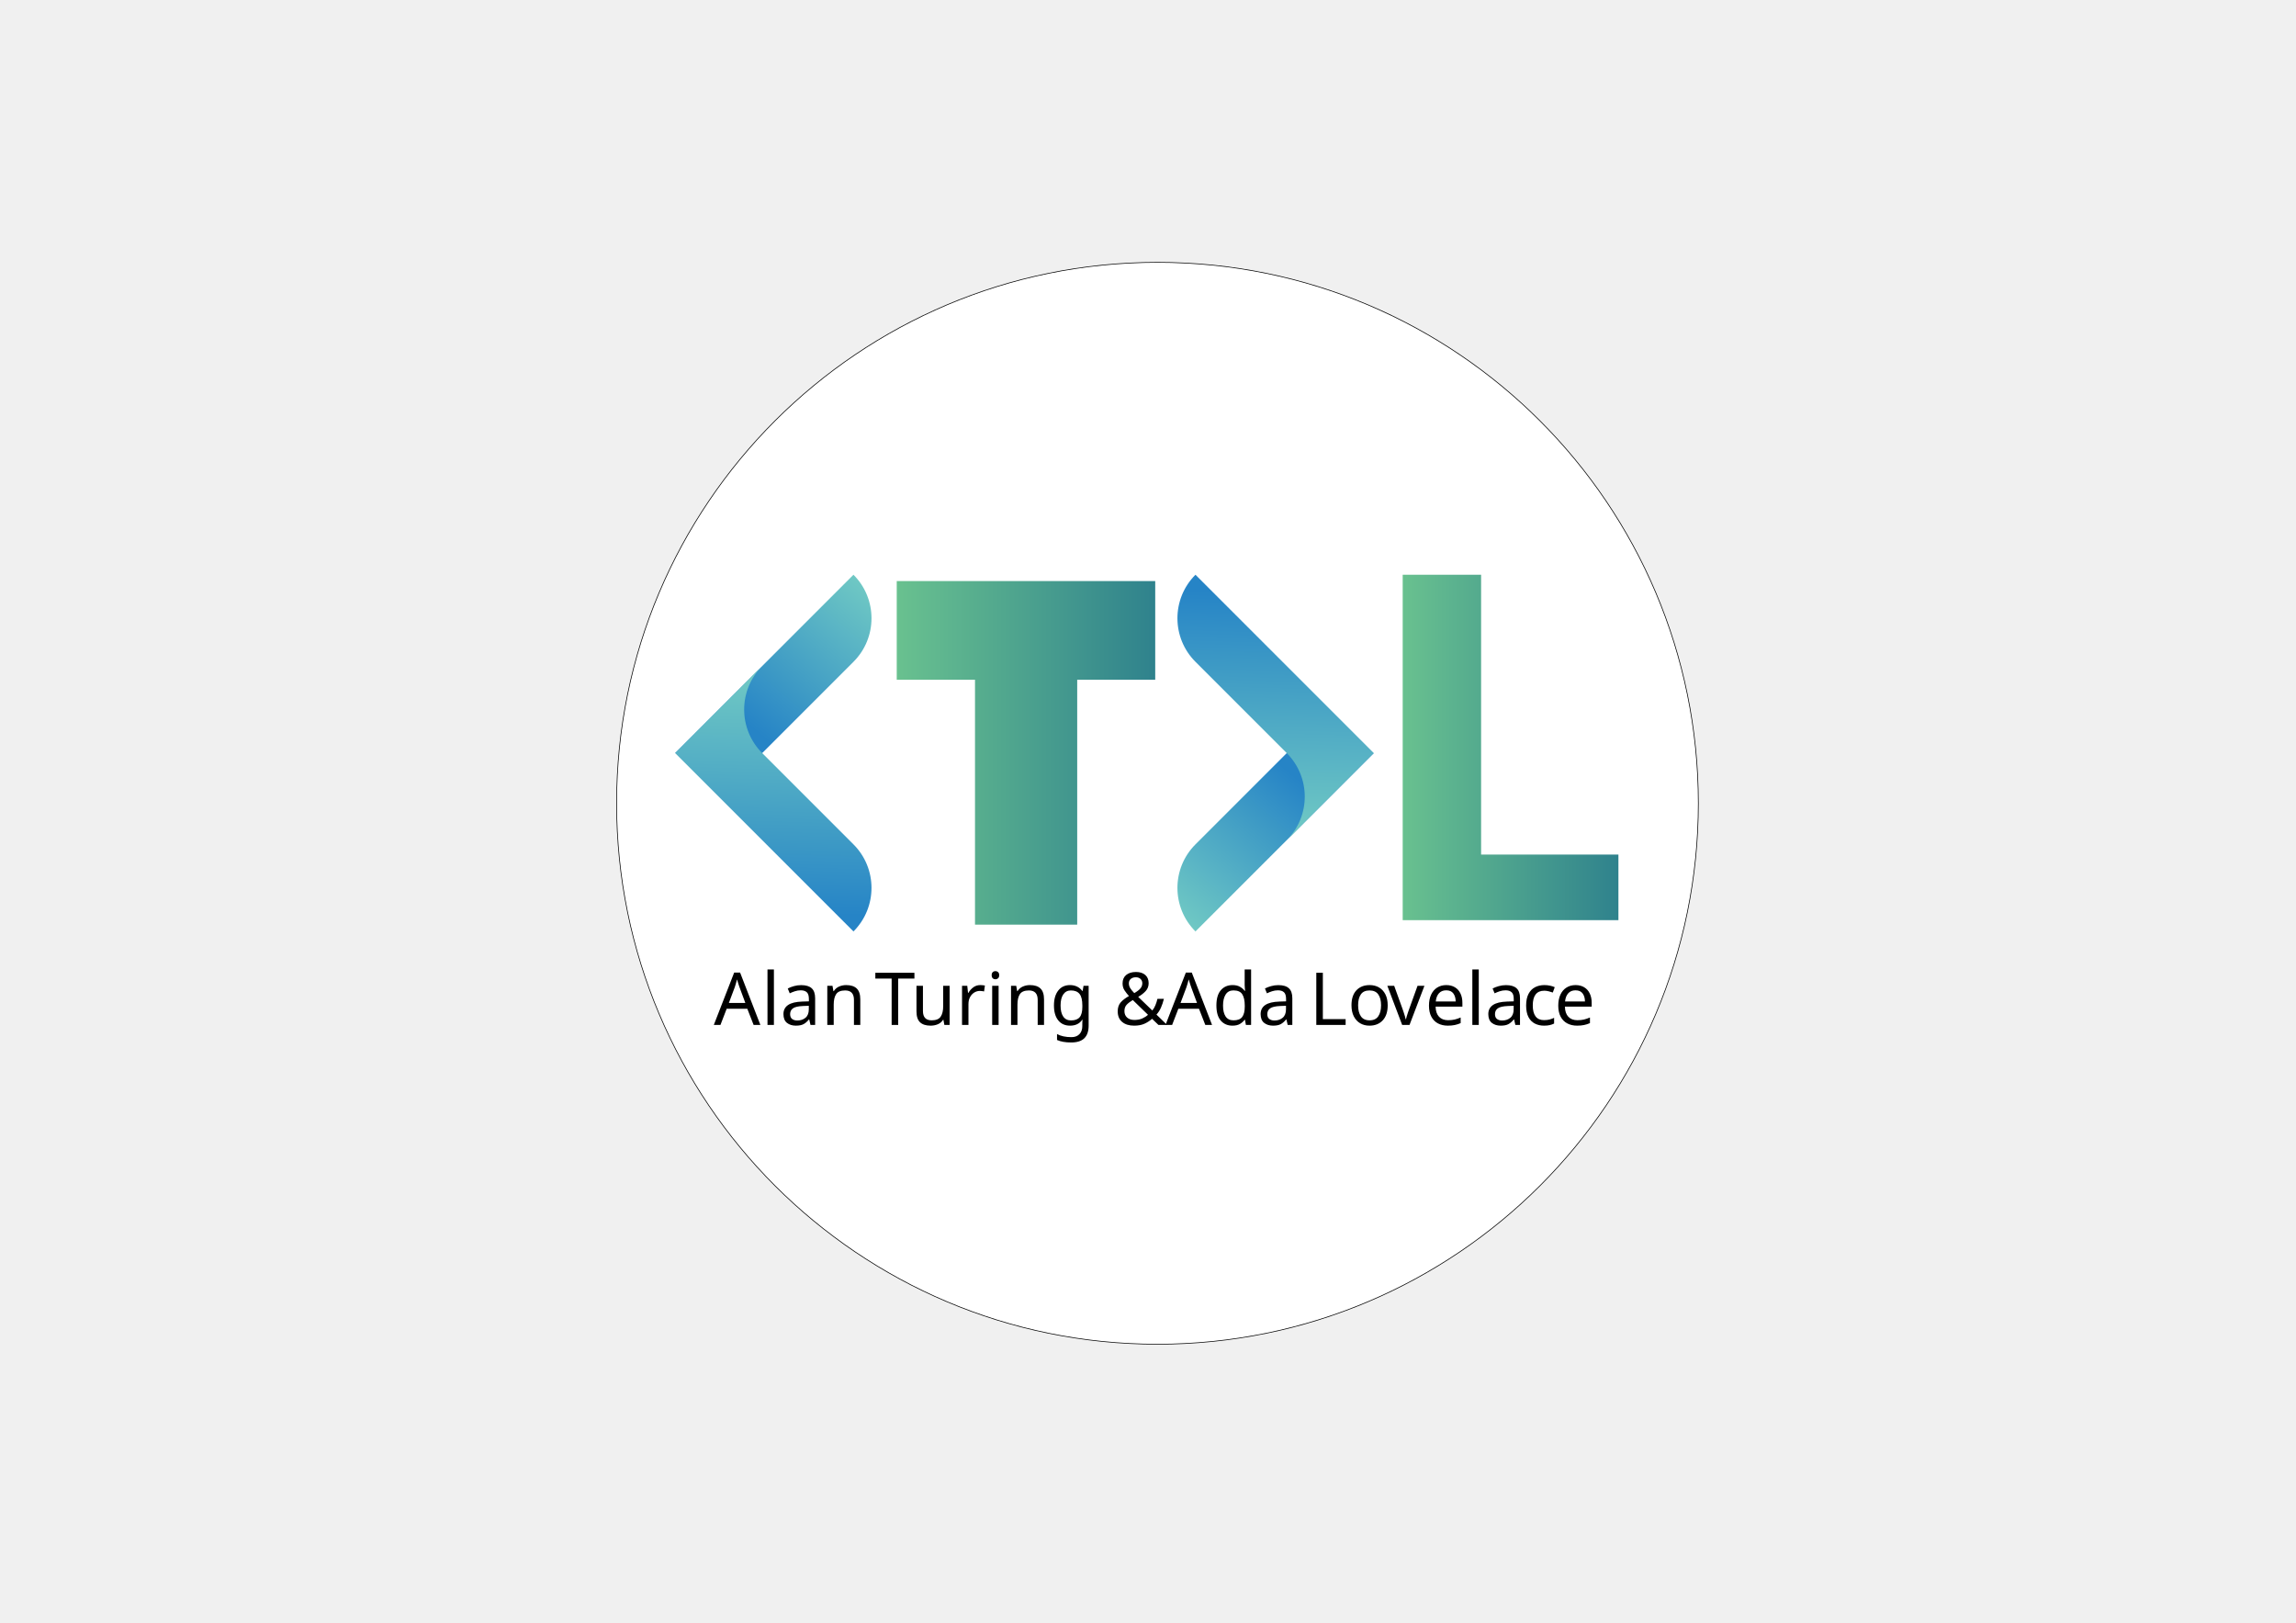
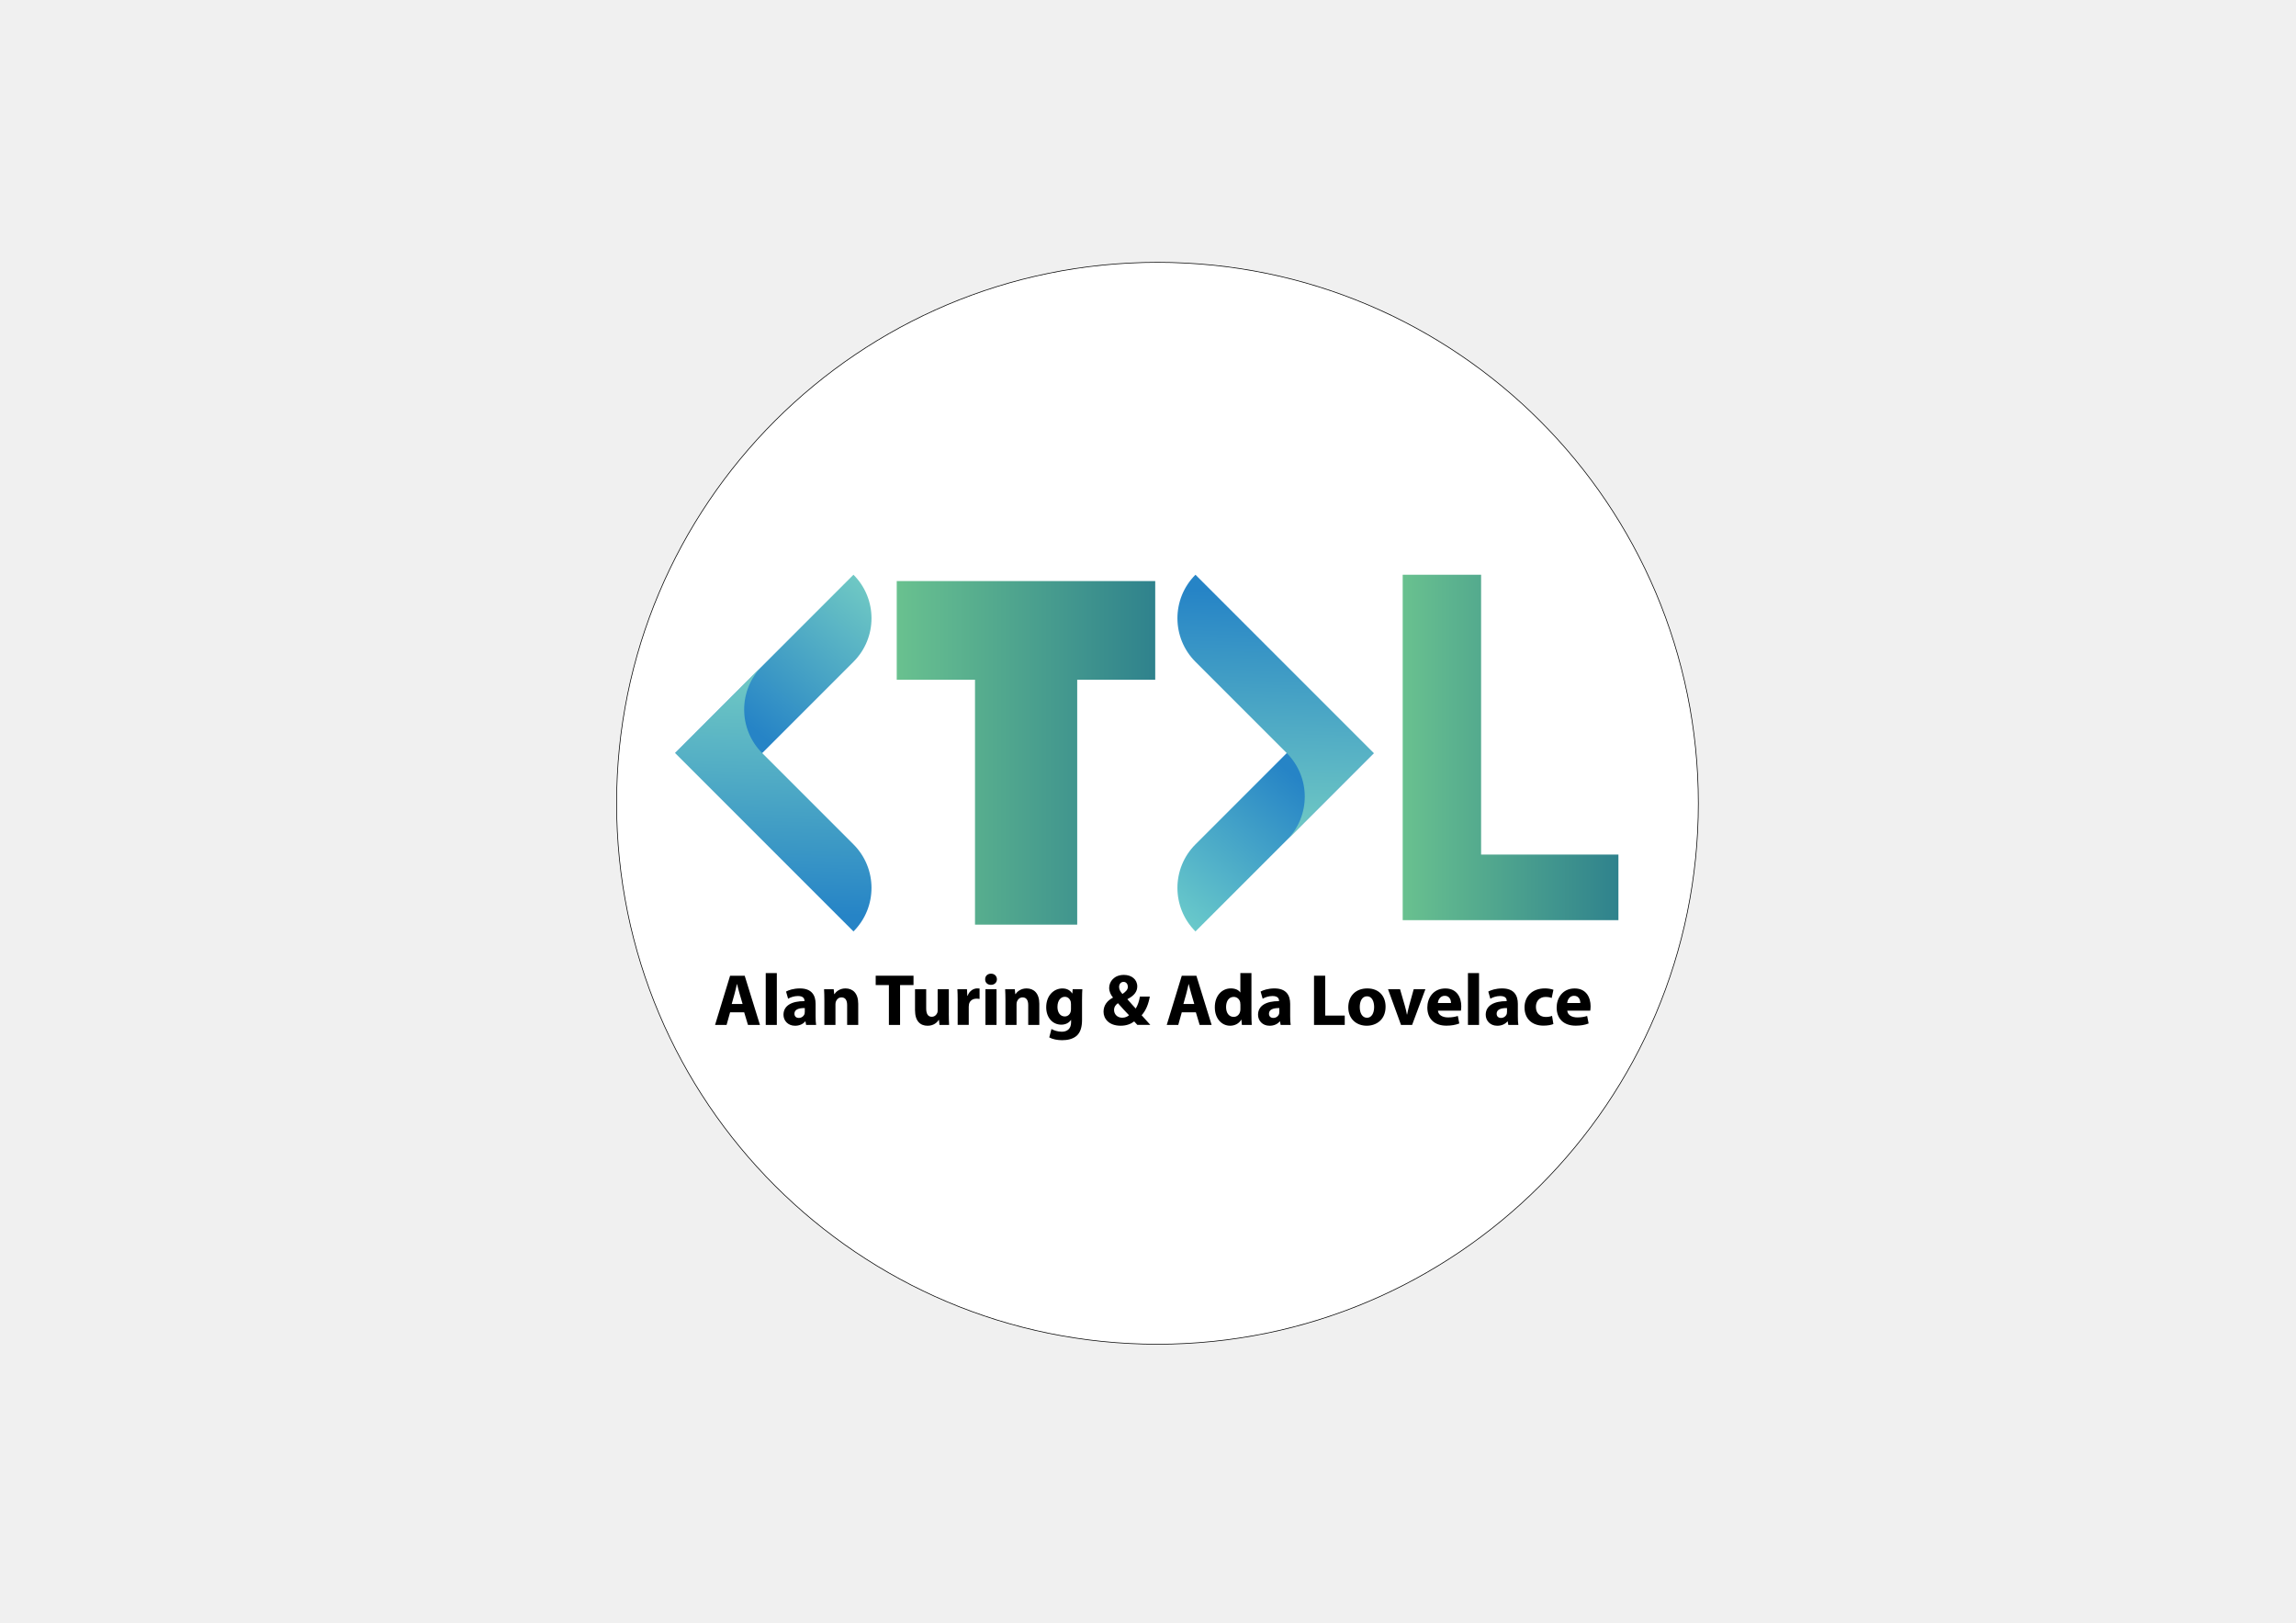
<svg xmlns="http://www.w3.org/2000/svg" xmlns:xlink="http://www.w3.org/1999/xlink" id="Layer_1" viewBox="0 0 849 600">
  <defs>
-     <style>.cls-1{fill:url(#New_Gradient_Swatch_2-2);}.cls-2{fill:url(#New_Gradient_Swatch_5);}.cls-3{fill:url(#New_Gradient_Swatch_2-4);}.cls-4{letter-spacing:0em;}.cls-5{fill:#fff;stroke:#000;stroke-miterlimit:10;stroke-width:.25px;}.cls-6{fill:url(#New_Gradient_Swatch_5-2);}.cls-7{letter-spacing:-.01em;}.cls-8{letter-spacing:-.05em;}.cls-9{fill:url(#New_Gradient_Swatch_2);}.cls-10{font-family:MyriadPro-Bold, 'Myriad Pro';font-size:27px;}.cls-11{fill:url(#New_Gradient_Swatch_2-3);}.cls-12{fill:none;}.cls-13{letter-spacing:-.04em;}.cls-14{letter-spacing:0em;}.cls-15{letter-spacing:-.02em;}.cls-16{letter-spacing:-.01em;}</style>
-     <linearGradient id="New_Gradient_Swatch_2" x1="501.83" y1="221.57" x2="458.3" y2="272.93" gradientTransform="translate(938.91 561.6) rotate(-180)" gradientUnits="userSpaceOnUse">
+     <style>.cls-1{fill:url(#linear-gradient-2);}.cls-2{fill:url(#New_Gradient_Swatch_5);}.cls-3{fill:#fff;stroke:#000;stroke-miterlimit:10;stroke-width:.25px;}.cls-4{fill:url(#linear-gradient-5);}.cls-5{fill:none;}.cls-6{fill:url(#linear-gradient-3);}.cls-7{fill:url(#linear-gradient);}.cls-8{fill:url(#linear-gradient-4);}</style>
+     <linearGradient id="linear-gradient" x1="501.83" y1="221.57" x2="458.3" y2="272.93" gradientTransform="translate(938.91 561.6) rotate(-180)" gradientUnits="userSpaceOnUse">
+       <stop offset="0" stop-color="#69c9ca" />
+       <stop offset="1" stop-color="#2684c6" />
+     </linearGradient>
+     <linearGradient id="linear-gradient-2" x1="468.8" y1="255.14" x2="466.2" y2="342.41" gradientTransform="translate(938.91 561.6) rotate(-180)" gradientUnits="userSpaceOnUse">
      <stop offset="0" stop-color="#6fc8c4" />
      <stop offset="1" stop-color="#2684c6" />
    </linearGradient>
-     <linearGradient id="New_Gradient_Swatch_2-2" x1="468.8" y1="255.14" x2="466.2" y2="342.41" xlink:href="#New_Gradient_Swatch_2" />
-     <linearGradient id="New_Gradient_Swatch_2-3" x1="578.13" y1="216.86" x2="534.6" y2="268.22" gradientTransform="translate(-257.56)" xlink:href="#New_Gradient_Swatch_2" />
-     <linearGradient id="New_Gradient_Swatch_2-4" x1="545.1" y1="250.43" x2="542.5" y2="337.69" gradientTransform="translate(-257.56)" xlink:href="#New_Gradient_Swatch_2" />
+     <linearGradient id="linear-gradient-3" x1="578.13" y1="216.86" x2="534.6" y2="268.22" gradientTransform="translate(-257.56)" gradientUnits="userSpaceOnUse">
+       <stop offset="0" stop-color="#6fc8c4" />
+       <stop offset="1" stop-color="#2684c6" />
+     </linearGradient>
+     <linearGradient id="linear-gradient-4" x1="545.1" y1="250.43" x2="542.5" y2="337.69" xlink:href="#linear-gradient-3" />
    <linearGradient id="New_Gradient_Swatch_5" x1="331.59" y1="278.35" x2="427.17" y2="278.35" gradientUnits="userSpaceOnUse">
      <stop offset="0" stop-color="#69c18f" />
      <stop offset="1" stop-color="#2f828d" />
    </linearGradient>
-     <linearGradient id="New_Gradient_Swatch_5-2" x1="518.68" y1="276.35" x2="598.46" y2="276.35" xlink:href="#New_Gradient_Swatch_5" />
+     <linearGradient id="linear-gradient-5" x1="518.68" y1="276.35" x2="598.46" y2="276.35" gradientUnits="userSpaceOnUse">
+       <stop offset="0" stop-color="#69c18f" />
+       <stop offset="1" stop-color="#2f828d" />
+     </linearGradient>
  </defs>
-   <line class="cls-12" y1="600" x2="849" />
-   <circle class="cls-5" cx="428" cy="297" r="200" />
+   <line class="cls-5" y1="600" x2="849" />
+   <circle class="cls-3" cx="428" cy="297" r="200" />
  <g>
-     <path class="cls-9" d="M442.05,344.38l65.94-65.94h-32.19l-33.75,33.75c-8.89,8.89-8.89,23.3,0,32.19h0Z" />
+     <path class="cls-7" d="M442.05,344.38l65.94-65.94h-32.19l-33.75,33.75c-8.89,8.89-8.89,23.3,0,32.19h0Z" />
    <path class="cls-1" d="M442.05,212.5c-8.89,8.89-8.89,23.3,0,32.19h0s33.75,33.75,33.75,33.75c0,0,0,0,0,0,8.89,8.89,8.89,23.3,0,32.19l32.19-32.19-65.94-65.94s0,0,0,0h0s0,0,0,0Z" />
  </g>
  <g>
-     <path class="cls-11" d="M315.59,212.5l-65.94,65.94h32.19l33.75-33.75c8.89-8.89,8.89-23.3,0-32.19h0Z" />
-     <path class="cls-3" d="M315.59,344.38c8.89-8.89,8.89-23.3,0-32.19h0s-33.75-33.75-33.75-33.75c0,0,0,0,0,0-8.89-8.89-8.89-23.3,0-32.19l-32.19,32.19,65.94,65.94s0,0,0,0h0s0,0,0,0Z" />
+     <path class="cls-6" d="M315.59,212.5l-65.94,65.94h32.19l33.75-33.75c8.89-8.89,8.89-23.3,0-32.19h0Z" />
+     <path class="cls-8" d="M315.59,344.38c8.89-8.89,8.89-23.3,0-32.19h0s-33.75-33.75-33.75-33.75c0,0,0,0,0,0-8.89-8.89-8.89-23.3,0-32.19l-32.19,32.19,65.94,65.94s0,0,0,0h0s0,0,0,0Z" />
  </g>
  <path class="cls-2" d="M398.32,251.32v90.55h-37.79v-90.55h-28.94v-36.48h95.58v36.48h-28.85Z" />
-   <path class="cls-6" d="M518.68,212.5h28.99v103.46h50.78v24.25h-79.77v-127.71Z" />
-   <text class="cls-10" transform="translate(258.5 378.95)">
-     <tspan x="0" y="0"> </tspan>
-     <tspan class="cls-4" x="5.45" y="0">A</tspan>
-     <tspan x="23" y="0">lan</tspan>
-     <tspan class="cls-13" x="60.51" y="0"> </tspan>
-     <tspan class="cls-8" x="64.91" y="0">T</tspan>
-     <tspan x="78.25" y="0">uring &amp; </tspan>
-     <tspan class="cls-7" x="172.47" y="0">A</tspan>
-     <tspan x="189.81" y="0">da </tspan>
-     <tspan class="cls-14" x="225.61" y="0">Lo</tspan>
-     <tspan class="cls-15" x="254.5" y="0">v</tspan>
-     <tspan x="268.41" y="0">ela</tspan>
-     <tspan class="cls-16" x="304.34" y="0">c</tspan>
-     <tspan x="316.22" y="0">e </tspan>
-   </text>
+   <path class="cls-4" d="M518.68,212.5h28.99v103.46h50.78v24.25h-79.77v-127.71Z" />
+   <g>
+     <path d="M269.97,374.28l-1.3,4.67h-4.26l5.56-18.19h5.4l5.64,18.19h-4.43l-1.4-4.67h-5.21Zm4.62-3.08l-1.13-3.86c-.32-1.08-.65-2.43-.92-3.51h-.05c-.27,1.08-.54,2.46-.84,3.51l-1.08,3.86h4.02Z" />
+     <path d="M283.15,359.78h4.1v19.17h-4.1v-19.17Z" />
+     <path d="M298.08,378.95l-.24-1.32h-.08c-.86,1.05-2.21,1.62-3.78,1.62-2.67,0-4.27-1.94-4.27-4.05,0-3.43,3.08-5.07,7.75-5.05v-.19c0-.7-.38-1.7-2.4-1.7-1.35,0-2.78,.46-3.64,1l-.76-2.65c.92-.51,2.73-1.16,5.13-1.16,4.4,0,5.8,2.59,5.8,5.7v4.59c0,1.27,.05,2.48,.19,3.21h-3.7Zm-.49-6.24c-2.16-.03-3.83,.49-3.83,2.08,0,1.05,.7,1.57,1.62,1.57,1.03,0,1.86-.68,2.13-1.51,.05-.22,.08-.46,.08-.7v-1.43Z" />
+     <path d="M304.83,369.96c0-1.65-.05-3.05-.11-4.21h3.56l.19,1.81h.08c.54-.84,1.89-2.11,4.08-2.11,2.7,0,4.72,1.78,4.72,5.67v7.83h-4.1v-7.32c0-1.7-.59-2.86-2.08-2.86-1.13,0-1.81,.78-2.08,1.54-.11,.24-.16,.65-.16,1.03v7.61h-4.1v-8.99Z" />
+     <path d="M328.7,364.21h-4.89v-3.46h13.98v3.46h-4.97v14.74h-4.13v-14.74Z" />
+     <path d="M350.84,374.71c0,1.73,.05,3.13,.11,4.24h-3.56l-.19-1.86h-.08c-.51,.81-1.75,2.16-4.13,2.16-2.67,0-4.64-1.67-4.64-5.75v-7.75h4.13v7.1c0,1.92,.62,3.08,2.05,3.08,1.13,0,1.78-.78,2.05-1.43,.11-.24,.14-.57,.14-.89v-7.85h4.13v8.96Z" />
+     <path d="M354.13,370.09c0-1.94-.05-3.21-.11-4.35h3.54l.13,2.43h.11c.67-1.92,2.29-2.73,3.56-2.73,.38,0,.57,0,.86,.05v3.86c-.3-.05-.65-.11-1.11-.11-1.51,0-2.54,.81-2.81,2.08-.05,.27-.08,.59-.08,.92v6.69h-4.1v-8.85Z" />
+     <path d="M368.63,362.08c0,1.13-.86,2.05-2.21,2.05s-2.16-.92-2.13-2.05c-.03-1.19,.84-2.08,2.16-2.08s2.16,.89,2.19,2.08Zm-4.24,16.87v-13.2h4.1v13.2h-4.1Z" />
+     <path d="M371.79,369.96c0-1.65-.05-3.05-.11-4.21h3.56l.19,1.81h.08c.54-.84,1.89-2.11,4.08-2.11,2.7,0,4.72,1.78,4.72,5.67v7.83h-4.1v-7.32c0-1.7-.59-2.86-2.08-2.86-1.13,0-1.81,.78-2.08,1.54-.11,.24-.16,.65-.16,1.03v7.61h-4.1v-8.99Z" />
+     <path d="M400.22,365.75c-.05,.84-.11,1.94-.11,3.91v7.37c0,2.54-.51,4.62-2,5.94-1.46,1.24-3.43,1.62-5.37,1.62-1.73,0-3.56-.35-4.75-1.03l.81-3.1c.84,.49,2.29,1,3.83,1,1.94,0,3.43-1.05,3.43-3.48v-.86h-.05c-.78,1.11-2.05,1.73-3.56,1.73-3.27,0-5.59-2.64-5.59-6.45,0-4.24,2.75-6.94,5.99-6.94,1.81,0,2.94,.78,3.62,1.86h.05l.13-1.57h3.56Zm-4.21,5.37c0-.27-.03-.54-.08-.76-.3-1.08-1.08-1.81-2.21-1.81-1.48,0-2.7,1.35-2.7,3.75,0,1.97,.97,3.51,2.7,3.51,1.05,0,1.89-.7,2.16-1.67,.11-.3,.14-.73,.14-1.08v-1.94Z" />
+     <path d="M420.58,378.95c-.38-.41-.76-.81-1.19-1.3-1.19,.92-2.83,1.59-4.99,1.59-4.4,0-6.34-2.62-6.34-5.16,0-2.4,1.38-4.13,3.46-5.21v-.11c-.78-.86-1.38-2.21-1.38-3.51,0-2.29,1.81-4.8,5.45-4.8,2.81,0,4.94,1.65,4.94,4.26,0,1.84-1.08,3.4-3.59,4.67l-.03,.11c1.05,1.16,2.16,2.48,3.05,3.4,.73-1.13,1.3-2.81,1.54-4.43h3.67c-.49,2.75-1.4,5.1-3.02,6.91,1.03,1.16,2.08,2.35,3.21,3.56h-4.78Zm-3.1-3.59c-1.13-1.13-2.62-2.78-4.1-4.45-.76,.54-1.43,1.32-1.43,2.51,0,1.54,1.16,2.86,3.02,2.86,1.08,0,1.97-.41,2.51-.92Zm-3.67-10.47c0,.92,.43,1.73,1.24,2.62,1.32-.92,2-1.62,2-2.67,0-.86-.51-1.81-1.59-1.81s-1.65,.92-1.65,1.86Z" />
+     <path d="M436.99,374.28l-1.3,4.67h-4.26l5.56-18.19h5.4l5.64,18.19h-4.43l-1.4-4.67h-5.21Zm4.62-3.08l-1.13-3.86c-.32-1.08-.65-2.43-.92-3.51h-.05c-.27,1.08-.54,2.46-.84,3.51l-1.08,3.86h4.02Z" />
+     <path d="M462.75,359.78v15.22c0,1.49,.05,3.05,.11,3.94h-3.64l-.19-1.94h-.05c-.84,1.48-2.43,2.24-4.13,2.24-3.13,0-5.64-2.67-5.64-6.78-.03-4.45,2.75-7.02,5.91-7.02,1.62,0,2.89,.57,3.48,1.48h.05v-7.15h4.1Zm-4.1,11.55c0-.22-.03-.51-.05-.73-.24-1.11-1.13-2.02-2.4-2.02-1.86,0-2.83,1.67-2.83,3.75,0,2.24,1.11,3.64,2.81,3.64,1.19,0,2.13-.81,2.38-1.97,.08-.3,.11-.59,.11-.95v-1.73Z" />
+     <path d="M473.55,378.95l-.24-1.32h-.08c-.86,1.05-2.21,1.62-3.78,1.62-2.67,0-4.26-1.94-4.26-4.05,0-3.43,3.08-5.07,7.75-5.05v-.19c0-.7-.38-1.7-2.4-1.7-1.35,0-2.78,.46-3.64,1l-.76-2.65c.92-.51,2.73-1.16,5.13-1.16,4.4,0,5.8,2.59,5.8,5.7v4.59c0,1.27,.05,2.48,.19,3.21h-3.7Zm-.49-6.24c-2.16-.03-3.83,.49-3.83,2.08,0,1.05,.7,1.57,1.62,1.57,1.03,0,1.86-.68,2.13-1.51,.05-.22,.08-.46,.08-.7v-1.43Z" />
+     <path d="M485.89,360.75h4.13v14.74h7.23v3.46h-11.36v-18.19Z" />
+     <path d="M512.35,372.2c0,4.83-3.43,7.04-6.96,7.04-3.86,0-6.83-2.54-6.83-6.8s2.81-6.99,7.04-6.99,6.75,2.78,6.75,6.75Zm-9.55,.13c0,2.27,.94,3.97,2.7,3.97,1.59,0,2.62-1.59,2.62-3.97,0-1.97-.76-3.97-2.62-3.97-1.97,0-2.7,2.02-2.7,3.97Z" />
+     <path d="M517.7,365.75l1.78,6.13c.32,1.11,.57,2.16,.76,3.21h.08c.22-1.08,.43-2.08,.73-3.21l1.7-6.13h4.32l-4.91,13.2h-4.1l-4.8-13.2h4.45Z" />
+     <path d="M531.71,373.66c.13,1.7,1.81,2.51,3.72,2.51,1.4,0,2.54-.19,3.64-.54l.54,2.78c-1.35,.54-3,.81-4.78,.81-4.48,0-7.04-2.59-7.04-6.72,0-3.35,2.08-7.04,6.67-7.04,4.27,0,5.88,3.32,5.88,6.59,0,.7-.08,1.32-.13,1.62h-8.5Zm4.83-2.81c0-1-.43-2.67-2.32-2.67-1.73,0-2.43,1.57-2.54,2.67h4.86Z" />
+     <path d="M542.81,359.78h4.1v19.17h-4.1v-19.17Z" />
+     <path d="M557.74,378.95l-.24-1.32h-.08c-.86,1.05-2.21,1.62-3.78,1.62-2.67,0-4.26-1.94-4.26-4.05,0-3.43,3.08-5.07,7.75-5.05v-.19c0-.7-.38-1.7-2.4-1.7-1.35,0-2.78,.46-3.64,1l-.76-2.65c.92-.51,2.73-1.16,5.13-1.16,4.4,0,5.8,2.59,5.8,5.7v4.59c0,1.27,.05,2.48,.19,3.21h-3.7Zm-.49-6.24c-2.16-.03-3.83,.49-3.83,2.08,0,1.05,.7,1.57,1.62,1.57,1.03,0,1.86-.68,2.13-1.51,.05-.22,.08-.46,.08-.7v-1.43Z" />
+     <path d="M574.39,378.62c-.73,.32-2.11,.59-3.67,.59-4.26,0-6.99-2.59-6.99-6.75,0-3.86,2.65-7.02,7.56-7.02,1.08,0,2.27,.19,3.13,.51l-.65,3.05c-.49-.22-1.21-.4-2.29-.4-2.16,0-3.56,1.54-3.54,3.7,0,2.43,1.62,3.7,3.62,3.7,.97,0,1.73-.16,2.35-.4l.49,3.02Z" />
+     <path d="M579.53,373.66c.13,1.7,1.81,2.51,3.72,2.51,1.4,0,2.54-.19,3.64-.54l.54,2.78c-1.35,.54-3,.81-4.78,.81-4.48,0-7.04-2.59-7.04-6.72,0-3.35,2.08-7.04,6.67-7.04,4.27,0,5.88,3.32,5.88,6.59,0,.7-.08,1.32-.13,1.62h-8.5Zm4.83-2.81c0-1-.43-2.67-2.32-2.67-1.73,0-2.43,1.57-2.54,2.67h4.86Z" />
+   </g>
</svg>
